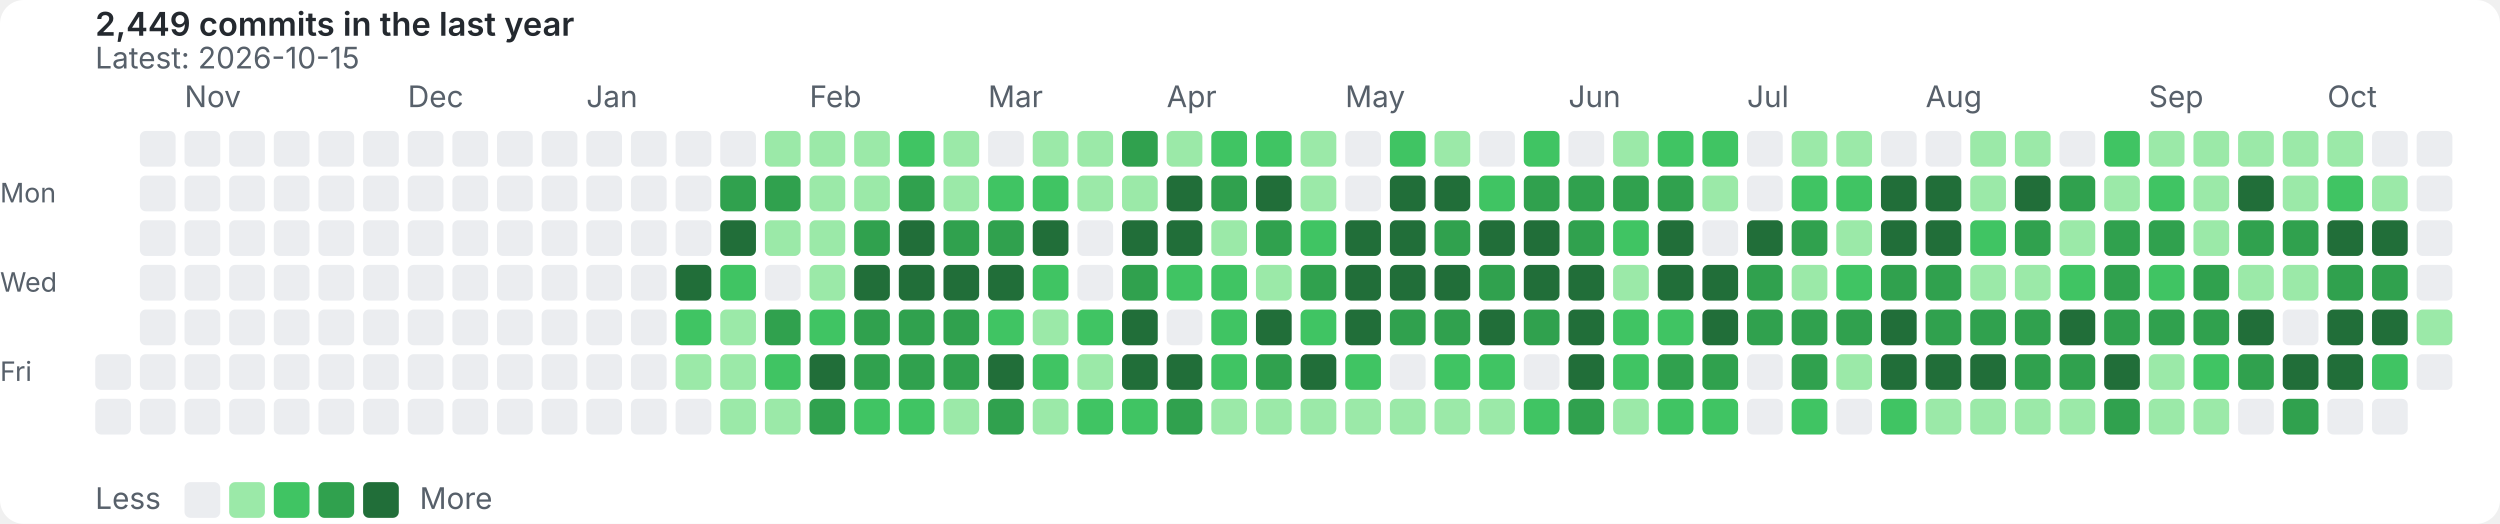
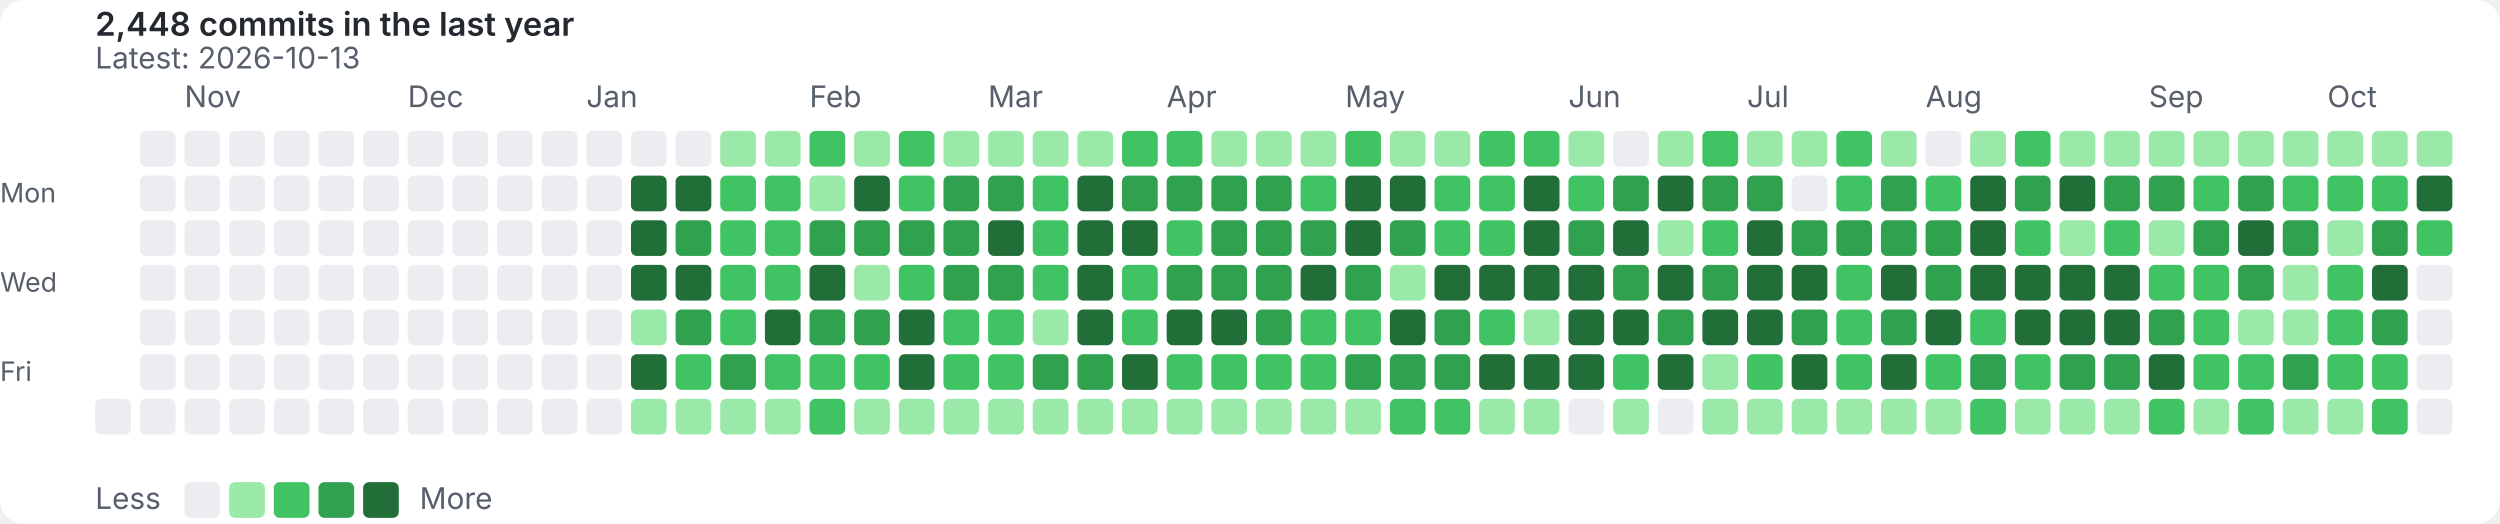
<svg xmlns="http://www.w3.org/2000/svg" viewBox="0 0 840 176" role="img" aria-labelledby="title description">
  <style>text{font-family:-apple-system,BlinkMacSystemFont,"Segoe UI",sans-serif;fill:#57606a;font-size:10px}.stat{font-size:11px;font-weight:600;fill:#24292f}.day{font-size:9px}.background{fill:#ffffff}@media(prefers-color-scheme:dark){text{fill:#8b949e}.stat{fill:#c9d1d9}.background{fill:#0d1117}}</style>
  <rect class="background" x="0" y="0" width="840" height="176" rx="8" />
-   <text class="stat" x="32" y="12">2,449 commits in the last year</text>
-   <text x="32" y="23">Latest: 2026-10-15</text>
+   <text class="stat" x="32" y="12">2,448 commits in the last year</text>
+   <text x="32" y="23">Latest: 2026-10-13</text>
  <rect x="32" y="44" width="12" height="12" rx="2" fill="#ebedf0" fill-opacity="0" />
  <rect x="32" y="59" width="12" height="12" rx="2" fill="#ebedf0" fill-opacity="0" />
  <rect x="32" y="74" width="12" height="12" rx="2" fill="#ebedf0" fill-opacity="0" />
  <rect x="32" y="89" width="12" height="12" rx="2" fill="#ebedf0" fill-opacity="0" />
  <rect x="32" y="104" width="12" height="12" rx="2" fill="#ebedf0" fill-opacity="0" />
-   <rect x="32" y="119" width="12" height="12" rx="2" fill="#ebedf0" />
+   <rect x="32" y="119" width="12" height="12" rx="2" fill="#ebedf0" fill-opacity="0" />
  <rect x="32" y="134" width="12" height="12" rx="2" fill="#ebedf0" />
  <rect x="47" y="44" width="12" height="12" rx="2" fill="#ebedf0" />
  <rect x="47" y="59" width="12" height="12" rx="2" fill="#ebedf0" />
  <rect x="47" y="74" width="12" height="12" rx="2" fill="#ebedf0" />
  <rect x="47" y="89" width="12" height="12" rx="2" fill="#ebedf0" />
  <rect x="47" y="104" width="12" height="12" rx="2" fill="#ebedf0" />
  <rect x="47" y="119" width="12" height="12" rx="2" fill="#ebedf0" />
  <rect x="47" y="134" width="12" height="12" rx="2" fill="#ebedf0" />
  <rect x="62" y="44" width="12" height="12" rx="2" fill="#ebedf0" />
  <rect x="62" y="59" width="12" height="12" rx="2" fill="#ebedf0" />
  <rect x="62" y="74" width="12" height="12" rx="2" fill="#ebedf0" />
  <rect x="62" y="89" width="12" height="12" rx="2" fill="#ebedf0" />
  <rect x="62" y="104" width="12" height="12" rx="2" fill="#ebedf0" />
  <rect x="62" y="119" width="12" height="12" rx="2" fill="#ebedf0" />
  <rect x="62" y="134" width="12" height="12" rx="2" fill="#ebedf0" />
  <text x="62" y="36">Nov</text>
  <rect x="77" y="44" width="12" height="12" rx="2" fill="#ebedf0" />
  <rect x="77" y="59" width="12" height="12" rx="2" fill="#ebedf0" />
  <rect x="77" y="74" width="12" height="12" rx="2" fill="#ebedf0" />
  <rect x="77" y="89" width="12" height="12" rx="2" fill="#ebedf0" />
  <rect x="77" y="104" width="12" height="12" rx="2" fill="#ebedf0" />
  <rect x="77" y="119" width="12" height="12" rx="2" fill="#ebedf0" />
  <rect x="77" y="134" width="12" height="12" rx="2" fill="#ebedf0" />
  <rect x="92" y="44" width="12" height="12" rx="2" fill="#ebedf0" />
  <rect x="92" y="59" width="12" height="12" rx="2" fill="#ebedf0" />
  <rect x="92" y="74" width="12" height="12" rx="2" fill="#ebedf0" />
  <rect x="92" y="89" width="12" height="12" rx="2" fill="#ebedf0" />
  <rect x="92" y="104" width="12" height="12" rx="2" fill="#ebedf0" />
  <rect x="92" y="119" width="12" height="12" rx="2" fill="#ebedf0" />
  <rect x="92" y="134" width="12" height="12" rx="2" fill="#ebedf0" />
  <rect x="107" y="44" width="12" height="12" rx="2" fill="#ebedf0" />
  <rect x="107" y="59" width="12" height="12" rx="2" fill="#ebedf0" />
  <rect x="107" y="74" width="12" height="12" rx="2" fill="#ebedf0" />
  <rect x="107" y="89" width="12" height="12" rx="2" fill="#ebedf0" />
  <rect x="107" y="104" width="12" height="12" rx="2" fill="#ebedf0" />
  <rect x="107" y="119" width="12" height="12" rx="2" fill="#ebedf0" />
  <rect x="107" y="134" width="12" height="12" rx="2" fill="#ebedf0" />
  <rect x="122" y="44" width="12" height="12" rx="2" fill="#ebedf0" />
  <rect x="122" y="59" width="12" height="12" rx="2" fill="#ebedf0" />
  <rect x="122" y="74" width="12" height="12" rx="2" fill="#ebedf0" />
  <rect x="122" y="89" width="12" height="12" rx="2" fill="#ebedf0" />
  <rect x="122" y="104" width="12" height="12" rx="2" fill="#ebedf0" />
  <rect x="122" y="119" width="12" height="12" rx="2" fill="#ebedf0" />
  <rect x="122" y="134" width="12" height="12" rx="2" fill="#ebedf0" />
  <rect x="137" y="44" width="12" height="12" rx="2" fill="#ebedf0" />
  <rect x="137" y="59" width="12" height="12" rx="2" fill="#ebedf0" />
  <text x="137" y="36">Dec</text>
  <rect x="137" y="74" width="12" height="12" rx="2" fill="#ebedf0" />
  <rect x="137" y="89" width="12" height="12" rx="2" fill="#ebedf0" />
  <rect x="137" y="104" width="12" height="12" rx="2" fill="#ebedf0" />
  <rect x="137" y="119" width="12" height="12" rx="2" fill="#ebedf0" />
  <rect x="137" y="134" width="12" height="12" rx="2" fill="#ebedf0" />
  <rect x="152" y="44" width="12" height="12" rx="2" fill="#ebedf0" />
  <rect x="152" y="59" width="12" height="12" rx="2" fill="#ebedf0" />
  <rect x="152" y="74" width="12" height="12" rx="2" fill="#ebedf0" />
  <rect x="152" y="89" width="12" height="12" rx="2" fill="#ebedf0" />
  <rect x="152" y="104" width="12" height="12" rx="2" fill="#ebedf0" />
  <rect x="152" y="119" width="12" height="12" rx="2" fill="#ebedf0" />
  <rect x="152" y="134" width="12" height="12" rx="2" fill="#ebedf0" />
  <rect x="167" y="44" width="12" height="12" rx="2" fill="#ebedf0" />
  <rect x="167" y="59" width="12" height="12" rx="2" fill="#ebedf0" />
  <rect x="167" y="74" width="12" height="12" rx="2" fill="#ebedf0" />
  <rect x="167" y="89" width="12" height="12" rx="2" fill="#ebedf0" />
  <rect x="167" y="104" width="12" height="12" rx="2" fill="#ebedf0" />
  <rect x="167" y="119" width="12" height="12" rx="2" fill="#ebedf0" />
  <rect x="167" y="134" width="12" height="12" rx="2" fill="#ebedf0" />
  <rect x="182" y="44" width="12" height="12" rx="2" fill="#ebedf0" />
  <rect x="182" y="59" width="12" height="12" rx="2" fill="#ebedf0" />
  <rect x="182" y="74" width="12" height="12" rx="2" fill="#ebedf0" />
  <rect x="182" y="89" width="12" height="12" rx="2" fill="#ebedf0" />
  <rect x="182" y="104" width="12" height="12" rx="2" fill="#ebedf0" />
  <rect x="182" y="119" width="12" height="12" rx="2" fill="#ebedf0" />
  <rect x="182" y="134" width="12" height="12" rx="2" fill="#ebedf0" />
  <rect x="197" y="44" width="12" height="12" rx="2" fill="#ebedf0" />
  <rect x="197" y="59" width="12" height="12" rx="2" fill="#ebedf0" />
  <rect x="197" y="74" width="12" height="12" rx="2" fill="#ebedf0" />
  <rect x="197" y="89" width="12" height="12" rx="2" fill="#ebedf0" />
  <rect x="197" y="104" width="12" height="12" rx="2" fill="#ebedf0" />
  <text x="197" y="36">Jan</text>
  <rect x="197" y="119" width="12" height="12" rx="2" fill="#ebedf0" />
  <rect x="197" y="134" width="12" height="12" rx="2" fill="#ebedf0" />
  <rect x="212" y="44" width="12" height="12" rx="2" fill="#ebedf0" />
-   <rect x="212" y="59" width="12" height="12" rx="2" fill="#ebedf0" />
-   <rect x="212" y="74" width="12" height="12" rx="2" fill="#ebedf0" />
-   <rect x="212" y="89" width="12" height="12" rx="2" fill="#ebedf0" />
-   <rect x="212" y="104" width="12" height="12" rx="2" fill="#ebedf0" />
-   <rect x="212" y="119" width="12" height="12" rx="2" fill="#ebedf0" />
-   <rect x="212" y="134" width="12" height="12" rx="2" fill="#ebedf0" />
+   <rect x="212" y="59" width="12" height="12" rx="2" fill="#216e39" />
+   <rect x="212" y="74" width="12" height="12" rx="2" fill="#216e39" />
+   <rect x="212" y="89" width="12" height="12" rx="2" fill="#216e39" />
+   <rect x="212" y="104" width="12" height="12" rx="2" fill="#9be9a8" />
+   <rect x="212" y="119" width="12" height="12" rx="2" fill="#216e39" />
+   <rect x="212" y="134" width="12" height="12" rx="2" fill="#9be9a8" />
  <rect x="227" y="44" width="12" height="12" rx="2" fill="#ebedf0" />
-   <rect x="227" y="59" width="12" height="12" rx="2" fill="#ebedf0" />
-   <rect x="227" y="74" width="12" height="12" rx="2" fill="#ebedf0" />
+   <rect x="227" y="59" width="12" height="12" rx="2" fill="#216e39" />
+   <rect x="227" y="74" width="12" height="12" rx="2" fill="#30a14e" />
  <rect x="227" y="89" width="12" height="12" rx="2" fill="#216e39" />
-   <rect x="227" y="104" width="12" height="12" rx="2" fill="#40c463" />
-   <rect x="227" y="119" width="12" height="12" rx="2" fill="#9be9a8" />
-   <rect x="227" y="134" width="12" height="12" rx="2" fill="#ebedf0" />
-   <rect x="242" y="44" width="12" height="12" rx="2" fill="#ebedf0" />
-   <rect x="242" y="59" width="12" height="12" rx="2" fill="#30a14e" />
-   <rect x="242" y="74" width="12" height="12" rx="2" fill="#216e39" />
+   <rect x="227" y="104" width="12" height="12" rx="2" fill="#30a14e" />
+   <rect x="227" y="119" width="12" height="12" rx="2" fill="#40c463" />
+   <rect x="227" y="134" width="12" height="12" rx="2" fill="#9be9a8" />
+   <rect x="242" y="44" width="12" height="12" rx="2" fill="#9be9a8" />
+   <rect x="242" y="59" width="12" height="12" rx="2" fill="#40c463" />
+   <rect x="242" y="74" width="12" height="12" rx="2" fill="#40c463" />
  <rect x="242" y="89" width="12" height="12" rx="2" fill="#40c463" />
-   <rect x="242" y="104" width="12" height="12" rx="2" fill="#9be9a8" />
-   <rect x="242" y="119" width="12" height="12" rx="2" fill="#9be9a8" />
+   <rect x="242" y="104" width="12" height="12" rx="2" fill="#40c463" />
+   <rect x="242" y="119" width="12" height="12" rx="2" fill="#30a14e" />
  <rect x="242" y="134" width="12" height="12" rx="2" fill="#9be9a8" />
  <rect x="257" y="44" width="12" height="12" rx="2" fill="#9be9a8" />
-   <rect x="257" y="59" width="12" height="12" rx="2" fill="#30a14e" />
-   <rect x="257" y="74" width="12" height="12" rx="2" fill="#9be9a8" />
-   <rect x="257" y="89" width="12" height="12" rx="2" fill="#ebedf0" />
-   <rect x="257" y="104" width="12" height="12" rx="2" fill="#30a14e" />
+   <rect x="257" y="59" width="12" height="12" rx="2" fill="#40c463" />
+   <rect x="257" y="74" width="12" height="12" rx="2" fill="#40c463" />
+   <rect x="257" y="89" width="12" height="12" rx="2" fill="#40c463" />
+   <rect x="257" y="104" width="12" height="12" rx="2" fill="#216e39" />
  <rect x="257" y="119" width="12" height="12" rx="2" fill="#40c463" />
  <rect x="257" y="134" width="12" height="12" rx="2" fill="#9be9a8" />
-   <rect x="272" y="44" width="12" height="12" rx="2" fill="#9be9a8" />
+   <rect x="272" y="44" width="12" height="12" rx="2" fill="#40c463" />
  <text x="272" y="36">Feb</text>
  <rect x="272" y="59" width="12" height="12" rx="2" fill="#9be9a8" />
-   <rect x="272" y="74" width="12" height="12" rx="2" fill="#9be9a8" />
-   <rect x="272" y="89" width="12" height="12" rx="2" fill="#9be9a8" />
-   <rect x="272" y="104" width="12" height="12" rx="2" fill="#40c463" />
-   <rect x="272" y="119" width="12" height="12" rx="2" fill="#216e39" />
-   <rect x="272" y="134" width="12" height="12" rx="2" fill="#30a14e" />
+   <rect x="272" y="74" width="12" height="12" rx="2" fill="#30a14e" />
+   <rect x="272" y="89" width="12" height="12" rx="2" fill="#216e39" />
+   <rect x="272" y="104" width="12" height="12" rx="2" fill="#30a14e" />
+   <rect x="272" y="119" width="12" height="12" rx="2" fill="#40c463" />
+   <rect x="272" y="134" width="12" height="12" rx="2" fill="#40c463" />
  <rect x="287" y="44" width="12" height="12" rx="2" fill="#9be9a8" />
-   <rect x="287" y="59" width="12" height="12" rx="2" fill="#9be9a8" />
+   <rect x="287" y="59" width="12" height="12" rx="2" fill="#216e39" />
  <rect x="287" y="74" width="12" height="12" rx="2" fill="#30a14e" />
-   <rect x="287" y="89" width="12" height="12" rx="2" fill="#216e39" />
+   <rect x="287" y="89" width="12" height="12" rx="2" fill="#9be9a8" />
  <rect x="287" y="104" width="12" height="12" rx="2" fill="#30a14e" />
-   <rect x="287" y="119" width="12" height="12" rx="2" fill="#30a14e" />
-   <rect x="287" y="134" width="12" height="12" rx="2" fill="#40c463" />
+   <rect x="287" y="119" width="12" height="12" rx="2" fill="#40c463" />
+   <rect x="287" y="134" width="12" height="12" rx="2" fill="#9be9a8" />
  <rect x="302" y="44" width="12" height="12" rx="2" fill="#40c463" />
-   <rect x="302" y="59" width="12" height="12" rx="2" fill="#30a14e" />
-   <rect x="302" y="74" width="12" height="12" rx="2" fill="#216e39" />
-   <rect x="302" y="89" width="12" height="12" rx="2" fill="#216e39" />
-   <rect x="302" y="104" width="12" height="12" rx="2" fill="#30a14e" />
-   <rect x="302" y="119" width="12" height="12" rx="2" fill="#30a14e" />
-   <rect x="302" y="134" width="12" height="12" rx="2" fill="#40c463" />
+   <rect x="302" y="59" width="12" height="12" rx="2" fill="#40c463" />
+   <rect x="302" y="74" width="12" height="12" rx="2" fill="#30a14e" />
+   <rect x="302" y="89" width="12" height="12" rx="2" fill="#40c463" />
+   <rect x="302" y="104" width="12" height="12" rx="2" fill="#216e39" />
+   <rect x="302" y="119" width="12" height="12" rx="2" fill="#216e39" />
+   <rect x="302" y="134" width="12" height="12" rx="2" fill="#9be9a8" />
  <rect x="317" y="44" width="12" height="12" rx="2" fill="#9be9a8" />
-   <rect x="317" y="59" width="12" height="12" rx="2" fill="#9be9a8" />
+   <rect x="317" y="59" width="12" height="12" rx="2" fill="#30a14e" />
  <rect x="317" y="74" width="12" height="12" rx="2" fill="#30a14e" />
-   <rect x="317" y="89" width="12" height="12" rx="2" fill="#216e39" />
-   <rect x="317" y="104" width="12" height="12" rx="2" fill="#30a14e" />
-   <rect x="317" y="119" width="12" height="12" rx="2" fill="#30a14e" />
+   <rect x="317" y="89" width="12" height="12" rx="2" fill="#30a14e" />
+   <rect x="317" y="104" width="12" height="12" rx="2" fill="#40c463" />
+   <rect x="317" y="119" width="12" height="12" rx="2" fill="#40c463" />
  <rect x="317" y="134" width="12" height="12" rx="2" fill="#9be9a8" />
-   <rect x="332" y="44" width="12" height="12" rx="2" fill="#ebedf0" />
+   <rect x="332" y="44" width="12" height="12" rx="2" fill="#9be9a8" />
  <text x="332" y="36">Mar</text>
-   <rect x="332" y="59" width="12" height="12" rx="2" fill="#40c463" />
-   <rect x="332" y="74" width="12" height="12" rx="2" fill="#30a14e" />
-   <rect x="332" y="89" width="12" height="12" rx="2" fill="#216e39" />
+   <rect x="332" y="59" width="12" height="12" rx="2" fill="#30a14e" />
+   <rect x="332" y="74" width="12" height="12" rx="2" fill="#216e39" />
+   <rect x="332" y="89" width="12" height="12" rx="2" fill="#30a14e" />
  <rect x="332" y="104" width="12" height="12" rx="2" fill="#40c463" />
-   <rect x="332" y="119" width="12" height="12" rx="2" fill="#216e39" />
-   <rect x="332" y="134" width="12" height="12" rx="2" fill="#30a14e" />
+   <rect x="332" y="119" width="12" height="12" rx="2" fill="#40c463" />
+   <rect x="332" y="134" width="12" height="12" rx="2" fill="#9be9a8" />
  <rect x="347" y="44" width="12" height="12" rx="2" fill="#9be9a8" />
  <rect x="347" y="59" width="12" height="12" rx="2" fill="#40c463" />
-   <rect x="347" y="74" width="12" height="12" rx="2" fill="#216e39" />
+   <rect x="347" y="74" width="12" height="12" rx="2" fill="#40c463" />
  <rect x="347" y="89" width="12" height="12" rx="2" fill="#40c463" />
  <rect x="347" y="104" width="12" height="12" rx="2" fill="#9be9a8" />
-   <rect x="347" y="119" width="12" height="12" rx="2" fill="#40c463" />
+   <rect x="347" y="119" width="12" height="12" rx="2" fill="#30a14e" />
  <rect x="347" y="134" width="12" height="12" rx="2" fill="#9be9a8" />
  <rect x="362" y="44" width="12" height="12" rx="2" fill="#9be9a8" />
-   <rect x="362" y="59" width="12" height="12" rx="2" fill="#9be9a8" />
-   <rect x="362" y="74" width="12" height="12" rx="2" fill="#ebedf0" />
-   <rect x="362" y="89" width="12" height="12" rx="2" fill="#ebedf0" />
-   <rect x="362" y="104" width="12" height="12" rx="2" fill="#40c463" />
-   <rect x="362" y="119" width="12" height="12" rx="2" fill="#9be9a8" />
-   <rect x="362" y="134" width="12" height="12" rx="2" fill="#40c463" />
-   <rect x="377" y="44" width="12" height="12" rx="2" fill="#30a14e" />
-   <rect x="377" y="59" width="12" height="12" rx="2" fill="#9be9a8" />
+   <rect x="362" y="59" width="12" height="12" rx="2" fill="#216e39" />
+   <rect x="362" y="74" width="12" height="12" rx="2" fill="#216e39" />
+   <rect x="362" y="89" width="12" height="12" rx="2" fill="#216e39" />
+   <rect x="362" y="104" width="12" height="12" rx="2" fill="#216e39" />
+   <rect x="362" y="119" width="12" height="12" rx="2" fill="#30a14e" />
+   <rect x="362" y="134" width="12" height="12" rx="2" fill="#9be9a8" />
+   <rect x="377" y="44" width="12" height="12" rx="2" fill="#40c463" />
+   <rect x="377" y="59" width="12" height="12" rx="2" fill="#30a14e" />
  <rect x="377" y="74" width="12" height="12" rx="2" fill="#216e39" />
-   <rect x="377" y="89" width="12" height="12" rx="2" fill="#30a14e" />
-   <rect x="377" y="104" width="12" height="12" rx="2" fill="#216e39" />
+   <rect x="377" y="89" width="12" height="12" rx="2" fill="#40c463" />
+   <rect x="377" y="104" width="12" height="12" rx="2" fill="#40c463" />
  <rect x="377" y="119" width="12" height="12" rx="2" fill="#216e39" />
-   <rect x="377" y="134" width="12" height="12" rx="2" fill="#40c463" />
-   <rect x="392" y="44" width="12" height="12" rx="2" fill="#9be9a8" />
-   <rect x="392" y="59" width="12" height="12" rx="2" fill="#216e39" />
-   <rect x="392" y="74" width="12" height="12" rx="2" fill="#216e39" />
-   <rect x="392" y="89" width="12" height="12" rx="2" fill="#40c463" />
+   <rect x="377" y="134" width="12" height="12" rx="2" fill="#9be9a8" />
+   <rect x="392" y="44" width="12" height="12" rx="2" fill="#40c463" />
+   <rect x="392" y="59" width="12" height="12" rx="2" fill="#30a14e" />
+   <rect x="392" y="74" width="12" height="12" rx="2" fill="#40c463" />
+   <rect x="392" y="89" width="12" height="12" rx="2" fill="#30a14e" />
  <text x="392" y="36">Apr</text>
-   <rect x="392" y="104" width="12" height="12" rx="2" fill="#ebedf0" />
-   <rect x="392" y="119" width="12" height="12" rx="2" fill="#216e39" />
-   <rect x="392" y="134" width="12" height="12" rx="2" fill="#30a14e" />
-   <rect x="407" y="44" width="12" height="12" rx="2" fill="#40c463" />
+   <rect x="392" y="104" width="12" height="12" rx="2" fill="#216e39" />
+   <rect x="392" y="119" width="12" height="12" rx="2" fill="#40c463" />
+   <rect x="392" y="134" width="12" height="12" rx="2" fill="#9be9a8" />
+   <rect x="407" y="44" width="12" height="12" rx="2" fill="#9be9a8" />
  <rect x="407" y="59" width="12" height="12" rx="2" fill="#30a14e" />
-   <rect x="407" y="74" width="12" height="12" rx="2" fill="#9be9a8" />
-   <rect x="407" y="89" width="12" height="12" rx="2" fill="#40c463" />
-   <rect x="407" y="104" width="12" height="12" rx="2" fill="#40c463" />
+   <rect x="407" y="74" width="12" height="12" rx="2" fill="#30a14e" />
+   <rect x="407" y="89" width="12" height="12" rx="2" fill="#30a14e" />
+   <rect x="407" y="104" width="12" height="12" rx="2" fill="#216e39" />
  <rect x="407" y="119" width="12" height="12" rx="2" fill="#40c463" />
  <rect x="407" y="134" width="12" height="12" rx="2" fill="#9be9a8" />
-   <rect x="422" y="44" width="12" height="12" rx="2" fill="#40c463" />
-   <rect x="422" y="59" width="12" height="12" rx="2" fill="#216e39" />
+   <rect x="422" y="44" width="12" height="12" rx="2" fill="#9be9a8" />
+   <rect x="422" y="59" width="12" height="12" rx="2" fill="#30a14e" />
  <rect x="422" y="74" width="12" height="12" rx="2" fill="#30a14e" />
-   <rect x="422" y="89" width="12" height="12" rx="2" fill="#9be9a8" />
-   <rect x="422" y="104" width="12" height="12" rx="2" fill="#216e39" />
-   <rect x="422" y="119" width="12" height="12" rx="2" fill="#30a14e" />
+   <rect x="422" y="89" width="12" height="12" rx="2" fill="#30a14e" />
+   <rect x="422" y="104" width="12" height="12" rx="2" fill="#30a14e" />
+   <rect x="422" y="119" width="12" height="12" rx="2" fill="#40c463" />
  <rect x="422" y="134" width="12" height="12" rx="2" fill="#9be9a8" />
  <rect x="437" y="44" width="12" height="12" rx="2" fill="#9be9a8" />
-   <rect x="437" y="59" width="12" height="12" rx="2" fill="#9be9a8" />
-   <rect x="437" y="74" width="12" height="12" rx="2" fill="#40c463" />
-   <rect x="437" y="89" width="12" height="12" rx="2" fill="#30a14e" />
+   <rect x="437" y="59" width="12" height="12" rx="2" fill="#40c463" />
+   <rect x="437" y="74" width="12" height="12" rx="2" fill="#30a14e" />
+   <rect x="437" y="89" width="12" height="12" rx="2" fill="#216e39" />
  <rect x="437" y="104" width="12" height="12" rx="2" fill="#40c463" />
-   <rect x="437" y="119" width="12" height="12" rx="2" fill="#216e39" />
+   <rect x="437" y="119" width="12" height="12" rx="2" fill="#40c463" />
  <rect x="437" y="134" width="12" height="12" rx="2" fill="#9be9a8" />
-   <rect x="452" y="44" width="12" height="12" rx="2" fill="#ebedf0" />
-   <rect x="452" y="59" width="12" height="12" rx="2" fill="#ebedf0" />
+   <rect x="452" y="44" width="12" height="12" rx="2" fill="#40c463" />
+   <rect x="452" y="59" width="12" height="12" rx="2" fill="#216e39" />
  <rect x="452" y="74" width="12" height="12" rx="2" fill="#216e39" />
-   <rect x="452" y="89" width="12" height="12" rx="2" fill="#216e39" />
-   <rect x="452" y="104" width="12" height="12" rx="2" fill="#216e39" />
-   <rect x="452" y="119" width="12" height="12" rx="2" fill="#40c463" />
+   <rect x="452" y="89" width="12" height="12" rx="2" fill="#30a14e" />
+   <rect x="452" y="104" width="12" height="12" rx="2" fill="#40c463" />
+   <rect x="452" y="119" width="12" height="12" rx="2" fill="#30a14e" />
  <text x="452" y="36">May</text>
  <rect x="452" y="134" width="12" height="12" rx="2" fill="#9be9a8" />
-   <rect x="467" y="44" width="12" height="12" rx="2" fill="#40c463" />
+   <rect x="467" y="44" width="12" height="12" rx="2" fill="#9be9a8" />
  <rect x="467" y="59" width="12" height="12" rx="2" fill="#216e39" />
-   <rect x="467" y="74" width="12" height="12" rx="2" fill="#216e39" />
-   <rect x="467" y="89" width="12" height="12" rx="2" fill="#216e39" />
-   <rect x="467" y="104" width="12" height="12" rx="2" fill="#30a14e" />
-   <rect x="467" y="119" width="12" height="12" rx="2" fill="#ebedf0" />
-   <rect x="467" y="134" width="12" height="12" rx="2" fill="#9be9a8" />
+   <rect x="467" y="74" width="12" height="12" rx="2" fill="#30a14e" />
+   <rect x="467" y="89" width="12" height="12" rx="2" fill="#9be9a8" />
+   <rect x="467" y="104" width="12" height="12" rx="2" fill="#216e39" />
+   <rect x="467" y="119" width="12" height="12" rx="2" fill="#30a14e" />
+   <rect x="467" y="134" width="12" height="12" rx="2" fill="#40c463" />
  <rect x="482" y="44" width="12" height="12" rx="2" fill="#9be9a8" />
-   <rect x="482" y="59" width="12" height="12" rx="2" fill="#216e39" />
-   <rect x="482" y="74" width="12" height="12" rx="2" fill="#30a14e" />
+   <rect x="482" y="59" width="12" height="12" rx="2" fill="#40c463" />
+   <rect x="482" y="74" width="12" height="12" rx="2" fill="#40c463" />
  <rect x="482" y="89" width="12" height="12" rx="2" fill="#216e39" />
  <rect x="482" y="104" width="12" height="12" rx="2" fill="#30a14e" />
-   <rect x="482" y="119" width="12" height="12" rx="2" fill="#40c463" />
-   <rect x="482" y="134" width="12" height="12" rx="2" fill="#9be9a8" />
-   <rect x="497" y="44" width="12" height="12" rx="2" fill="#ebedf0" />
+   <rect x="482" y="119" width="12" height="12" rx="2" fill="#30a14e" />
+   <rect x="482" y="134" width="12" height="12" rx="2" fill="#40c463" />
+   <rect x="497" y="44" width="12" height="12" rx="2" fill="#40c463" />
  <rect x="497" y="59" width="12" height="12" rx="2" fill="#40c463" />
-   <rect x="497" y="74" width="12" height="12" rx="2" fill="#216e39" />
-   <rect x="497" y="89" width="12" height="12" rx="2" fill="#30a14e" />
-   <rect x="497" y="104" width="12" height="12" rx="2" fill="#216e39" />
-   <rect x="497" y="119" width="12" height="12" rx="2" fill="#40c463" />
+   <rect x="497" y="74" width="12" height="12" rx="2" fill="#40c463" />
+   <rect x="497" y="89" width="12" height="12" rx="2" fill="#216e39" />
+   <rect x="497" y="104" width="12" height="12" rx="2" fill="#40c463" />
+   <rect x="497" y="119" width="12" height="12" rx="2" fill="#216e39" />
  <rect x="497" y="134" width="12" height="12" rx="2" fill="#9be9a8" />
  <rect x="512" y="44" width="12" height="12" rx="2" fill="#40c463" />
-   <rect x="512" y="59" width="12" height="12" rx="2" fill="#30a14e" />
+   <rect x="512" y="59" width="12" height="12" rx="2" fill="#216e39" />
  <rect x="512" y="74" width="12" height="12" rx="2" fill="#216e39" />
  <rect x="512" y="89" width="12" height="12" rx="2" fill="#216e39" />
-   <rect x="512" y="104" width="12" height="12" rx="2" fill="#30a14e" />
-   <rect x="512" y="119" width="12" height="12" rx="2" fill="#ebedf0" />
-   <rect x="512" y="134" width="12" height="12" rx="2" fill="#40c463" />
-   <rect x="527" y="44" width="12" height="12" rx="2" fill="#ebedf0" />
-   <rect x="527" y="59" width="12" height="12" rx="2" fill="#30a14e" />
+   <rect x="512" y="104" width="12" height="12" rx="2" fill="#9be9a8" />
+   <rect x="512" y="119" width="12" height="12" rx="2" fill="#216e39" />
+   <rect x="512" y="134" width="12" height="12" rx="2" fill="#9be9a8" />
+   <rect x="527" y="44" width="12" height="12" rx="2" fill="#9be9a8" />
+   <rect x="527" y="59" width="12" height="12" rx="2" fill="#40c463" />
  <text x="527" y="36">Jun</text>
  <rect x="527" y="74" width="12" height="12" rx="2" fill="#30a14e" />
  <rect x="527" y="89" width="12" height="12" rx="2" fill="#216e39" />
  <rect x="527" y="104" width="12" height="12" rx="2" fill="#216e39" />
  <rect x="527" y="119" width="12" height="12" rx="2" fill="#216e39" />
-   <rect x="527" y="134" width="12" height="12" rx="2" fill="#30a14e" />
-   <rect x="542" y="44" width="12" height="12" rx="2" fill="#9be9a8" />
+   <rect x="527" y="134" width="12" height="12" rx="2" fill="#ebedf0" />
+   <rect x="542" y="44" width="12" height="12" rx="2" fill="#ebedf0" />
  <rect x="542" y="59" width="12" height="12" rx="2" fill="#30a14e" />
-   <rect x="542" y="74" width="12" height="12" rx="2" fill="#40c463" />
-   <rect x="542" y="89" width="12" height="12" rx="2" fill="#9be9a8" />
-   <rect x="542" y="104" width="12" height="12" rx="2" fill="#40c463" />
+   <rect x="542" y="74" width="12" height="12" rx="2" fill="#216e39" />
+   <rect x="542" y="89" width="12" height="12" rx="2" fill="#30a14e" />
+   <rect x="542" y="104" width="12" height="12" rx="2" fill="#216e39" />
  <rect x="542" y="119" width="12" height="12" rx="2" fill="#40c463" />
  <rect x="542" y="134" width="12" height="12" rx="2" fill="#9be9a8" />
-   <rect x="557" y="44" width="12" height="12" rx="2" fill="#40c463" />
-   <rect x="557" y="59" width="12" height="12" rx="2" fill="#30a14e" />
-   <rect x="557" y="74" width="12" height="12" rx="2" fill="#216e39" />
+   <rect x="557" y="44" width="12" height="12" rx="2" fill="#9be9a8" />
+   <rect x="557" y="59" width="12" height="12" rx="2" fill="#216e39" />
+   <rect x="557" y="74" width="12" height="12" rx="2" fill="#9be9a8" />
  <rect x="557" y="89" width="12" height="12" rx="2" fill="#216e39" />
-   <rect x="557" y="104" width="12" height="12" rx="2" fill="#40c463" />
-   <rect x="557" y="119" width="12" height="12" rx="2" fill="#30a14e" />
-   <rect x="557" y="134" width="12" height="12" rx="2" fill="#40c463" />
+   <rect x="557" y="104" width="12" height="12" rx="2" fill="#30a14e" />
+   <rect x="557" y="119" width="12" height="12" rx="2" fill="#216e39" />
+   <rect x="557" y="134" width="12" height="12" rx="2" fill="#ebedf0" />
  <rect x="572" y="44" width="12" height="12" rx="2" fill="#40c463" />
-   <rect x="572" y="59" width="12" height="12" rx="2" fill="#9be9a8" />
-   <rect x="572" y="74" width="12" height="12" rx="2" fill="#ebedf0" />
-   <rect x="572" y="89" width="12" height="12" rx="2" fill="#216e39" />
+   <rect x="572" y="59" width="12" height="12" rx="2" fill="#30a14e" />
+   <rect x="572" y="74" width="12" height="12" rx="2" fill="#40c463" />
+   <rect x="572" y="89" width="12" height="12" rx="2" fill="#30a14e" />
  <rect x="572" y="104" width="12" height="12" rx="2" fill="#216e39" />
-   <rect x="572" y="119" width="12" height="12" rx="2" fill="#30a14e" />
-   <rect x="572" y="134" width="12" height="12" rx="2" fill="#40c463" />
-   <rect x="587" y="44" width="12" height="12" rx="2" fill="#ebedf0" />
-   <rect x="587" y="59" width="12" height="12" rx="2" fill="#ebedf0" />
+   <rect x="572" y="119" width="12" height="12" rx="2" fill="#9be9a8" />
+   <rect x="572" y="134" width="12" height="12" rx="2" fill="#9be9a8" />
+   <rect x="587" y="44" width="12" height="12" rx="2" fill="#9be9a8" />
+   <rect x="587" y="59" width="12" height="12" rx="2" fill="#30a14e" />
  <rect x="587" y="74" width="12" height="12" rx="2" fill="#216e39" />
-   <rect x="587" y="89" width="12" height="12" rx="2" fill="#30a14e" />
+   <rect x="587" y="89" width="12" height="12" rx="2" fill="#216e39" />
  <text x="587" y="36">Jul</text>
-   <rect x="587" y="104" width="12" height="12" rx="2" fill="#30a14e" />
-   <rect x="587" y="119" width="12" height="12" rx="2" fill="#ebedf0" />
-   <rect x="587" y="134" width="12" height="12" rx="2" fill="#ebedf0" />
+   <rect x="587" y="104" width="12" height="12" rx="2" fill="#216e39" />
+   <rect x="587" y="119" width="12" height="12" rx="2" fill="#40c463" />
+   <rect x="587" y="134" width="12" height="12" rx="2" fill="#9be9a8" />
  <rect x="602" y="44" width="12" height="12" rx="2" fill="#9be9a8" />
-   <rect x="602" y="59" width="12" height="12" rx="2" fill="#40c463" />
+   <rect x="602" y="59" width="12" height="12" rx="2" fill="#ebedf0" />
  <rect x="602" y="74" width="12" height="12" rx="2" fill="#30a14e" />
-   <rect x="602" y="89" width="12" height="12" rx="2" fill="#9be9a8" />
+   <rect x="602" y="89" width="12" height="12" rx="2" fill="#216e39" />
  <rect x="602" y="104" width="12" height="12" rx="2" fill="#30a14e" />
-   <rect x="602" y="119" width="12" height="12" rx="2" fill="#30a14e" />
-   <rect x="602" y="134" width="12" height="12" rx="2" fill="#40c463" />
-   <rect x="617" y="44" width="12" height="12" rx="2" fill="#9be9a8" />
+   <rect x="602" y="119" width="12" height="12" rx="2" fill="#216e39" />
+   <rect x="602" y="134" width="12" height="12" rx="2" fill="#9be9a8" />
+   <rect x="617" y="44" width="12" height="12" rx="2" fill="#40c463" />
  <rect x="617" y="59" width="12" height="12" rx="2" fill="#40c463" />
-   <rect x="617" y="74" width="12" height="12" rx="2" fill="#9be9a8" />
+   <rect x="617" y="74" width="12" height="12" rx="2" fill="#30a14e" />
  <rect x="617" y="89" width="12" height="12" rx="2" fill="#40c463" />
-   <rect x="617" y="104" width="12" height="12" rx="2" fill="#30a14e" />
-   <rect x="617" y="119" width="12" height="12" rx="2" fill="#9be9a8" />
-   <rect x="617" y="134" width="12" height="12" rx="2" fill="#ebedf0" />
-   <rect x="632" y="44" width="12" height="12" rx="2" fill="#ebedf0" />
-   <rect x="632" y="59" width="12" height="12" rx="2" fill="#216e39" />
-   <rect x="632" y="74" width="12" height="12" rx="2" fill="#216e39" />
-   <rect x="632" y="89" width="12" height="12" rx="2" fill="#30a14e" />
-   <rect x="632" y="104" width="12" height="12" rx="2" fill="#216e39" />
+   <rect x="617" y="104" width="12" height="12" rx="2" fill="#40c463" />
+   <rect x="617" y="119" width="12" height="12" rx="2" fill="#40c463" />
+   <rect x="617" y="134" width="12" height="12" rx="2" fill="#9be9a8" />
+   <rect x="632" y="44" width="12" height="12" rx="2" fill="#9be9a8" />
+   <rect x="632" y="59" width="12" height="12" rx="2" fill="#30a14e" />
+   <rect x="632" y="74" width="12" height="12" rx="2" fill="#30a14e" />
+   <rect x="632" y="89" width="12" height="12" rx="2" fill="#216e39" />
+   <rect x="632" y="104" width="12" height="12" rx="2" fill="#30a14e" />
  <rect x="632" y="119" width="12" height="12" rx="2" fill="#216e39" />
-   <rect x="632" y="134" width="12" height="12" rx="2" fill="#40c463" />
+   <rect x="632" y="134" width="12" height="12" rx="2" fill="#9be9a8" />
  <rect x="647" y="44" width="12" height="12" rx="2" fill="#ebedf0" />
-   <rect x="647" y="59" width="12" height="12" rx="2" fill="#216e39" />
-   <rect x="647" y="74" width="12" height="12" rx="2" fill="#216e39" />
+   <rect x="647" y="59" width="12" height="12" rx="2" fill="#40c463" />
+   <rect x="647" y="74" width="12" height="12" rx="2" fill="#30a14e" />
  <rect x="647" y="89" width="12" height="12" rx="2" fill="#30a14e" />
-   <rect x="647" y="104" width="12" height="12" rx="2" fill="#30a14e" />
-   <rect x="647" y="119" width="12" height="12" rx="2" fill="#216e39" />
+   <rect x="647" y="104" width="12" height="12" rx="2" fill="#216e39" />
+   <rect x="647" y="119" width="12" height="12" rx="2" fill="#40c463" />
  <rect x="647" y="134" width="12" height="12" rx="2" fill="#9be9a8" />
  <text x="647" y="36">Aug</text>
  <rect x="662" y="44" width="12" height="12" rx="2" fill="#9be9a8" />
-   <rect x="662" y="59" width="12" height="12" rx="2" fill="#9be9a8" />
-   <rect x="662" y="74" width="12" height="12" rx="2" fill="#40c463" />
-   <rect x="662" y="89" width="12" height="12" rx="2" fill="#9be9a8" />
-   <rect x="662" y="104" width="12" height="12" rx="2" fill="#30a14e" />
-   <rect x="662" y="119" width="12" height="12" rx="2" fill="#216e39" />
-   <rect x="662" y="134" width="12" height="12" rx="2" fill="#9be9a8" />
-   <rect x="677" y="44" width="12" height="12" rx="2" fill="#9be9a8" />
-   <rect x="677" y="59" width="12" height="12" rx="2" fill="#216e39" />
-   <rect x="677" y="74" width="12" height="12" rx="2" fill="#30a14e" />
-   <rect x="677" y="89" width="12" height="12" rx="2" fill="#9be9a8" />
-   <rect x="677" y="104" width="12" height="12" rx="2" fill="#30a14e" />
-   <rect x="677" y="119" width="12" height="12" rx="2" fill="#30a14e" />
+   <rect x="662" y="59" width="12" height="12" rx="2" fill="#216e39" />
+   <rect x="662" y="74" width="12" height="12" rx="2" fill="#216e39" />
+   <rect x="662" y="89" width="12" height="12" rx="2" fill="#216e39" />
+   <rect x="662" y="104" width="12" height="12" rx="2" fill="#40c463" />
+   <rect x="662" y="119" width="12" height="12" rx="2" fill="#30a14e" />
+   <rect x="662" y="134" width="12" height="12" rx="2" fill="#40c463" />
+   <rect x="677" y="44" width="12" height="12" rx="2" fill="#40c463" />
+   <rect x="677" y="59" width="12" height="12" rx="2" fill="#30a14e" />
+   <rect x="677" y="74" width="12" height="12" rx="2" fill="#40c463" />
+   <rect x="677" y="89" width="12" height="12" rx="2" fill="#216e39" />
+   <rect x="677" y="104" width="12" height="12" rx="2" fill="#216e39" />
+   <rect x="677" y="119" width="12" height="12" rx="2" fill="#40c463" />
  <rect x="677" y="134" width="12" height="12" rx="2" fill="#9be9a8" />
-   <rect x="692" y="44" width="12" height="12" rx="2" fill="#ebedf0" />
-   <rect x="692" y="59" width="12" height="12" rx="2" fill="#30a14e" />
+   <rect x="692" y="44" width="12" height="12" rx="2" fill="#9be9a8" />
+   <rect x="692" y="59" width="12" height="12" rx="2" fill="#216e39" />
  <rect x="692" y="74" width="12" height="12" rx="2" fill="#9be9a8" />
-   <rect x="692" y="89" width="12" height="12" rx="2" fill="#40c463" />
+   <rect x="692" y="89" width="12" height="12" rx="2" fill="#216e39" />
  <rect x="692" y="104" width="12" height="12" rx="2" fill="#216e39" />
  <rect x="692" y="119" width="12" height="12" rx="2" fill="#30a14e" />
  <rect x="692" y="134" width="12" height="12" rx="2" fill="#9be9a8" />
-   <rect x="707" y="44" width="12" height="12" rx="2" fill="#40c463" />
-   <rect x="707" y="59" width="12" height="12" rx="2" fill="#9be9a8" />
-   <rect x="707" y="74" width="12" height="12" rx="2" fill="#30a14e" />
-   <rect x="707" y="89" width="12" height="12" rx="2" fill="#30a14e" />
-   <rect x="707" y="104" width="12" height="12" rx="2" fill="#30a14e" />
-   <rect x="707" y="119" width="12" height="12" rx="2" fill="#216e39" />
-   <rect x="707" y="134" width="12" height="12" rx="2" fill="#30a14e" />
+   <rect x="707" y="44" width="12" height="12" rx="2" fill="#9be9a8" />
+   <rect x="707" y="59" width="12" height="12" rx="2" fill="#30a14e" />
+   <rect x="707" y="74" width="12" height="12" rx="2" fill="#40c463" />
+   <rect x="707" y="89" width="12" height="12" rx="2" fill="#216e39" />
+   <rect x="707" y="104" width="12" height="12" rx="2" fill="#216e39" />
+   <rect x="707" y="119" width="12" height="12" rx="2" fill="#30a14e" />
+   <rect x="707" y="134" width="12" height="12" rx="2" fill="#9be9a8" />
  <rect x="722" y="44" width="12" height="12" rx="2" fill="#9be9a8" />
-   <rect x="722" y="59" width="12" height="12" rx="2" fill="#40c463" />
-   <rect x="722" y="74" width="12" height="12" rx="2" fill="#30a14e" />
+   <rect x="722" y="59" width="12" height="12" rx="2" fill="#30a14e" />
+   <rect x="722" y="74" width="12" height="12" rx="2" fill="#9be9a8" />
  <text x="722" y="36">Sep</text>
  <rect x="722" y="89" width="12" height="12" rx="2" fill="#40c463" />
  <rect x="722" y="104" width="12" height="12" rx="2" fill="#30a14e" />
-   <rect x="722" y="119" width="12" height="12" rx="2" fill="#9be9a8" />
-   <rect x="722" y="134" width="12" height="12" rx="2" fill="#9be9a8" />
+   <rect x="722" y="119" width="12" height="12" rx="2" fill="#216e39" />
+   <rect x="722" y="134" width="12" height="12" rx="2" fill="#40c463" />
  <rect x="737" y="44" width="12" height="12" rx="2" fill="#9be9a8" />
-   <rect x="737" y="59" width="12" height="12" rx="2" fill="#9be9a8" />
-   <rect x="737" y="74" width="12" height="12" rx="2" fill="#9be9a8" />
-   <rect x="737" y="89" width="12" height="12" rx="2" fill="#30a14e" />
-   <rect x="737" y="104" width="12" height="12" rx="2" fill="#30a14e" />
+   <rect x="737" y="59" width="12" height="12" rx="2" fill="#40c463" />
+   <rect x="737" y="74" width="12" height="12" rx="2" fill="#30a14e" />
+   <rect x="737" y="89" width="12" height="12" rx="2" fill="#40c463" />
+   <rect x="737" y="104" width="12" height="12" rx="2" fill="#40c463" />
  <rect x="737" y="119" width="12" height="12" rx="2" fill="#40c463" />
  <rect x="737" y="134" width="12" height="12" rx="2" fill="#9be9a8" />
  <rect x="752" y="44" width="12" height="12" rx="2" fill="#9be9a8" />
-   <rect x="752" y="59" width="12" height="12" rx="2" fill="#216e39" />
-   <rect x="752" y="74" width="12" height="12" rx="2" fill="#30a14e" />
-   <rect x="752" y="89" width="12" height="12" rx="2" fill="#9be9a8" />
-   <rect x="752" y="104" width="12" height="12" rx="2" fill="#216e39" />
-   <rect x="752" y="119" width="12" height="12" rx="2" fill="#30a14e" />
-   <rect x="752" y="134" width="12" height="12" rx="2" fill="#ebedf0" />
+   <rect x="752" y="59" width="12" height="12" rx="2" fill="#30a14e" />
+   <rect x="752" y="74" width="12" height="12" rx="2" fill="#216e39" />
+   <rect x="752" y="89" width="12" height="12" rx="2" fill="#30a14e" />
+   <rect x="752" y="104" width="12" height="12" rx="2" fill="#9be9a8" />
+   <rect x="752" y="119" width="12" height="12" rx="2" fill="#40c463" />
+   <rect x="752" y="134" width="12" height="12" rx="2" fill="#40c463" />
  <rect x="767" y="44" width="12" height="12" rx="2" fill="#9be9a8" />
-   <rect x="767" y="59" width="12" height="12" rx="2" fill="#9be9a8" />
+   <rect x="767" y="59" width="12" height="12" rx="2" fill="#40c463" />
  <rect x="767" y="74" width="12" height="12" rx="2" fill="#30a14e" />
  <rect x="767" y="89" width="12" height="12" rx="2" fill="#9be9a8" />
-   <rect x="767" y="104" width="12" height="12" rx="2" fill="#ebedf0" />
-   <rect x="767" y="119" width="12" height="12" rx="2" fill="#216e39" />
-   <rect x="767" y="134" width="12" height="12" rx="2" fill="#30a14e" />
+   <rect x="767" y="104" width="12" height="12" rx="2" fill="#9be9a8" />
+   <rect x="767" y="119" width="12" height="12" rx="2" fill="#30a14e" />
+   <rect x="767" y="134" width="12" height="12" rx="2" fill="#9be9a8" />
  <rect x="782" y="44" width="12" height="12" rx="2" fill="#9be9a8" />
  <rect x="782" y="59" width="12" height="12" rx="2" fill="#40c463" />
-   <rect x="782" y="74" width="12" height="12" rx="2" fill="#216e39" />
-   <rect x="782" y="89" width="12" height="12" rx="2" fill="#30a14e" />
-   <rect x="782" y="104" width="12" height="12" rx="2" fill="#216e39" />
+   <rect x="782" y="74" width="12" height="12" rx="2" fill="#9be9a8" />
+   <rect x="782" y="89" width="12" height="12" rx="2" fill="#40c463" />
+   <rect x="782" y="104" width="12" height="12" rx="2" fill="#40c463" />
  <text x="782" y="36">Oct</text>
-   <rect x="782" y="119" width="12" height="12" rx="2" fill="#216e39" />
-   <rect x="782" y="134" width="12" height="12" rx="2" fill="#ebedf0" />
-   <rect x="797" y="44" width="12" height="12" rx="2" fill="#ebedf0" />
-   <rect x="797" y="59" width="12" height="12" rx="2" fill="#9be9a8" />
-   <rect x="797" y="74" width="12" height="12" rx="2" fill="#216e39" />
-   <rect x="797" y="89" width="12" height="12" rx="2" fill="#30a14e" />
-   <rect x="797" y="104" width="12" height="12" rx="2" fill="#216e39" />
+   <rect x="782" y="119" width="12" height="12" rx="2" fill="#40c463" />
+   <rect x="782" y="134" width="12" height="12" rx="2" fill="#9be9a8" />
+   <rect x="797" y="44" width="12" height="12" rx="2" fill="#9be9a8" />
+   <rect x="797" y="59" width="12" height="12" rx="2" fill="#40c463" />
+   <rect x="797" y="74" width="12" height="12" rx="2" fill="#30a14e" />
+   <rect x="797" y="89" width="12" height="12" rx="2" fill="#216e39" />
+   <rect x="797" y="104" width="12" height="12" rx="2" fill="#30a14e" />
  <rect x="797" y="119" width="12" height="12" rx="2" fill="#40c463" />
-   <rect x="797" y="134" width="12" height="12" rx="2" fill="#ebedf0" />
-   <rect x="812" y="44" width="12" height="12" rx="2" fill="#ebedf0" />
-   <rect x="812" y="59" width="12" height="12" rx="2" fill="#ebedf0" />
-   <rect x="812" y="74" width="12" height="12" rx="2" fill="#ebedf0" />
+   <rect x="797" y="134" width="12" height="12" rx="2" fill="#40c463" />
+   <rect x="812" y="44" width="12" height="12" rx="2" fill="#9be9a8" />
+   <rect x="812" y="59" width="12" height="12" rx="2" fill="#216e39" />
+   <rect x="812" y="74" width="12" height="12" rx="2" fill="#40c463" />
  <rect x="812" y="89" width="12" height="12" rx="2" fill="#ebedf0" />
-   <rect x="812" y="104" width="12" height="12" rx="2" fill="#9be9a8" />
+   <rect x="812" y="104" width="12" height="12" rx="2" fill="#ebedf0" />
  <rect x="812" y="119" width="12" height="12" rx="2" fill="#ebedf0" />
-   <rect x="812" y="134" width="12" height="12" rx="2" fill="#ebedf0" fill-opacity="0" />
+   <rect x="812" y="134" width="12" height="12" rx="2" fill="#ebedf0" />
  <text class="day" x="0" y="68">Mon</text>
  <text class="day" x="0" y="98">Wed</text>
  <text class="day" x="0" y="128">Fri</text>
  <text x="32" y="171">Less</text>
  <rect x="62" y="162" width="12" height="12" rx="2" fill="#ebedf0" />
  <rect x="77" y="162" width="12" height="12" rx="2" fill="#9be9a8" />
  <rect x="92" y="162" width="12" height="12" rx="2" fill="#40c463" />
  <rect x="107" y="162" width="12" height="12" rx="2" fill="#30a14e" />
  <rect x="122" y="162" width="12" height="12" rx="2" fill="#216e39" />
  <text x="141" y="171">More</text>
</svg>
